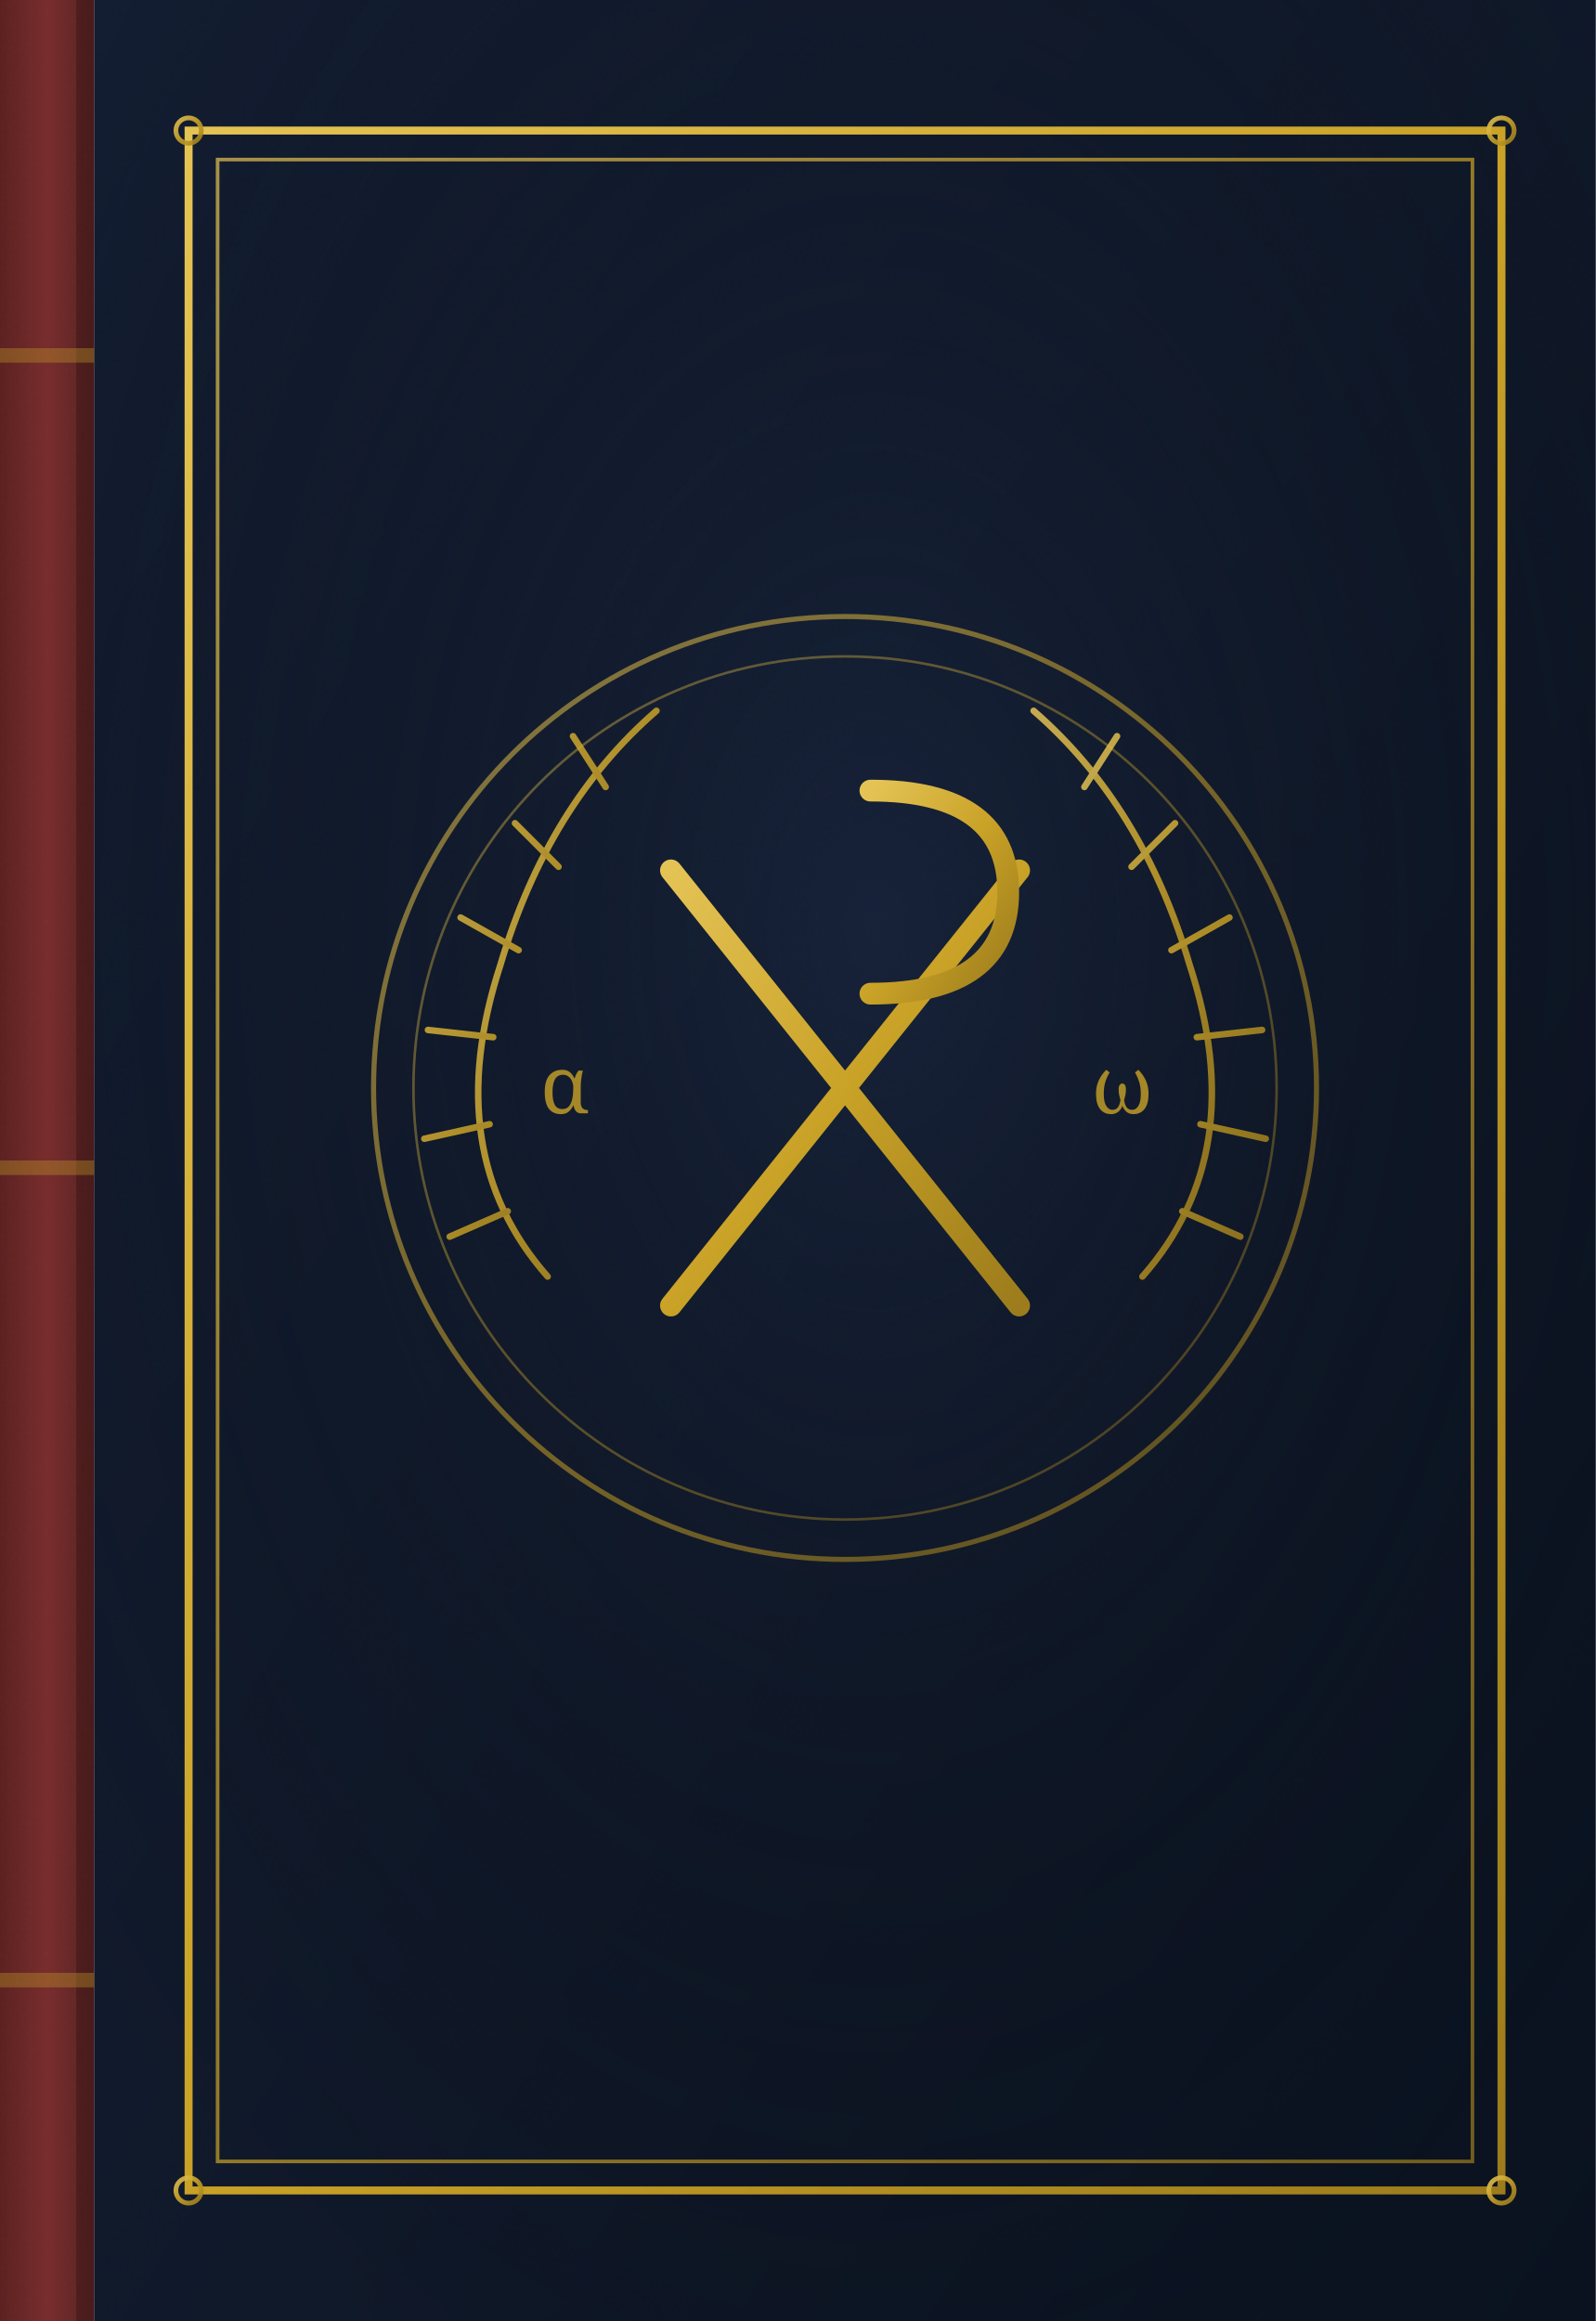
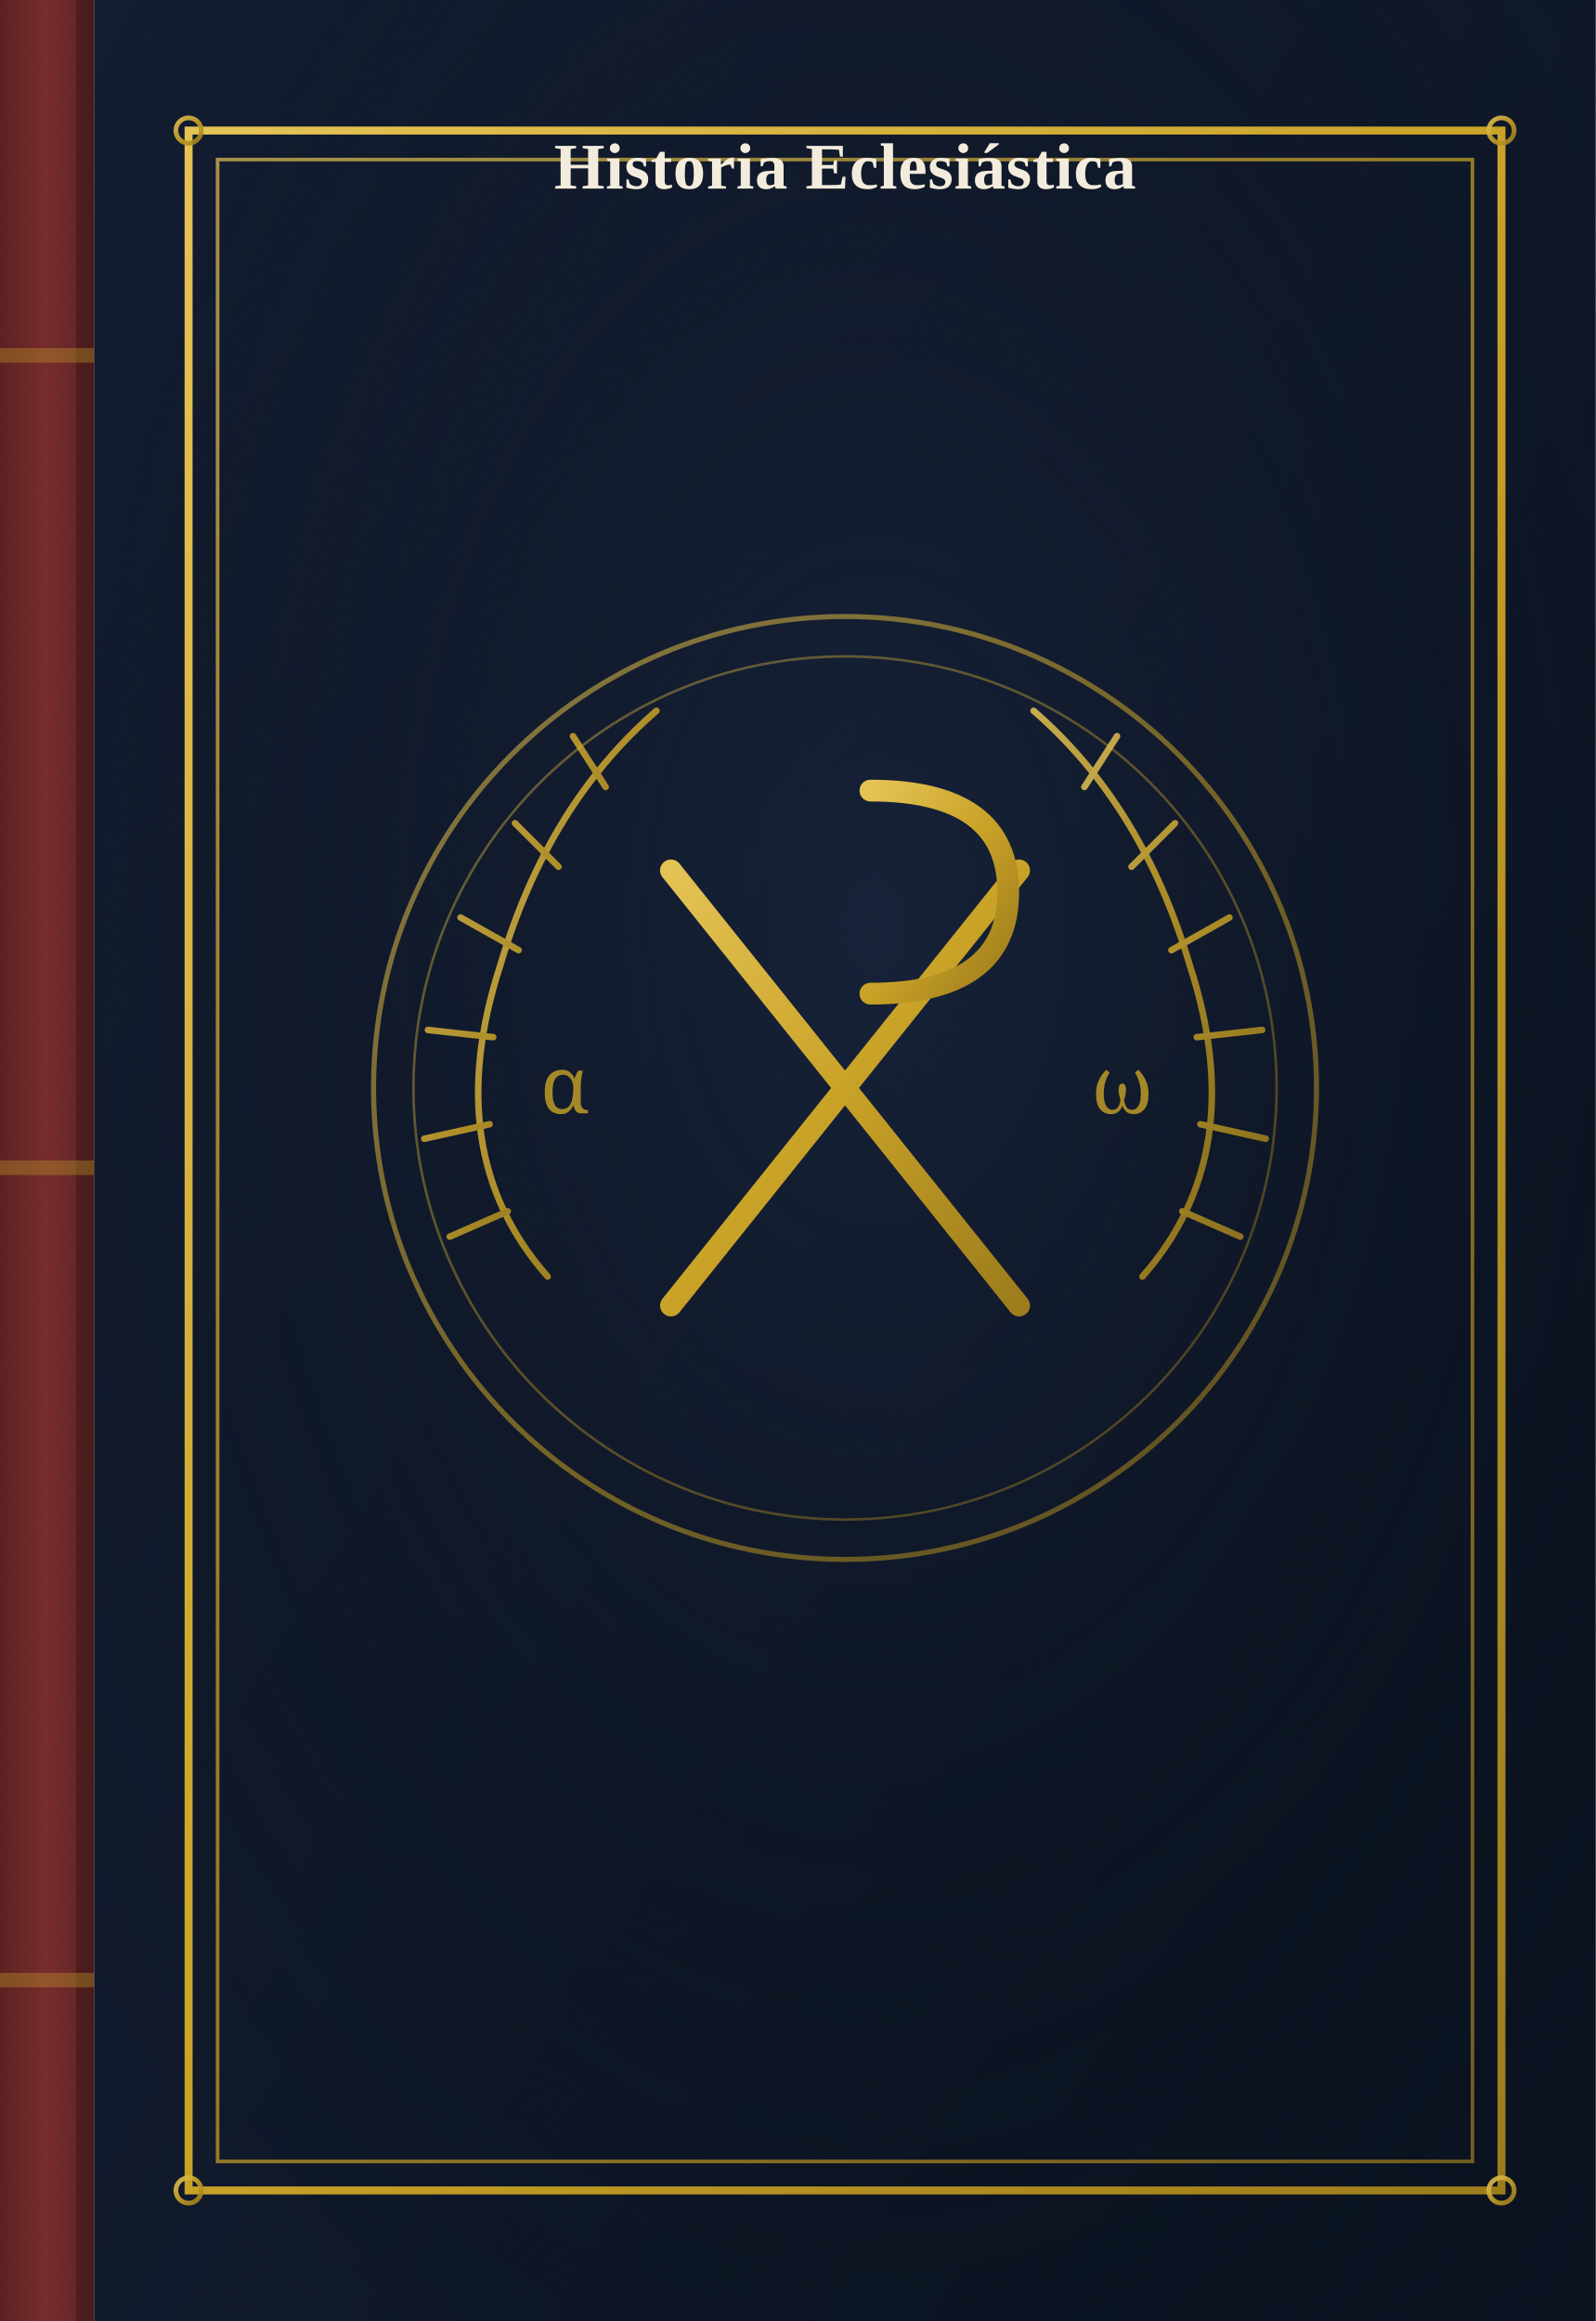
<svg xmlns="http://www.w3.org/2000/svg" width="440" height="640" viewBox="0 0 440 640">
  <defs>
    <linearGradient id="coverGrad" x1="0%" y1="0%" x2="100%" y2="100%">
      <stop offset="0%" stop-color="#141F35" />
      <stop offset="55%" stop-color="#10192B" />
      <stop offset="100%" stop-color="#0A1220" />
    </linearGradient>
    <radialGradient id="vignette" cx="52%" cy="40%" r="70%">
      <stop offset="0%" stop-color="#1C2A45" stop-opacity="0.55" />
      <stop offset="100%" stop-color="#000000" stop-opacity="0" />
    </radialGradient>
    <linearGradient id="spineGrad" x1="0%" y1="0%" x2="100%" y2="0%">
      <stop offset="0%" stop-color="#5E2222" />
      <stop offset="50%" stop-color="#7A2E2E" />
      <stop offset="100%" stop-color="#5A2424" />
    </linearGradient>
    <linearGradient id="goldLine" x1="0%" y1="0%" x2="100%" y2="100%">
      <stop offset="0%" stop-color="#E4C355" />
      <stop offset="50%" stop-color="#C9A227" />
      <stop offset="100%" stop-color="#9C7C1C" />
    </linearGradient>
    <filter id="softGrain">
      <feTurbulence type="fractalNoise" baseFrequency="0.9" numOctaves="2" result="noise" />
      <feColorMatrix in="noise" type="matrix" values="0 0 0 0 0  0 0 0 0 0  0 0 0 0 0  0 0 0 0.03 0" />
    </filter>
  </defs>
  <rect x="0" y="0" width="26" height="640" fill="url(#spineGrad)" />
  <rect x="21" y="0" width="5" height="640" fill="#3A1414" opacity="0.5" />
  <rect x="0" y="96" width="26" height="4" fill="#C9A227" opacity="0.35" />
  <rect x="0" y="320" width="26" height="4" fill="#C9A227" opacity="0.35" />
  <rect x="0" y="544" width="26" height="4" fill="#C9A227" opacity="0.35" />
  <rect x="26" y="0" width="414" height="640" fill="url(#coverGrad)" />
  <rect x="26" y="0" width="414" height="640" fill="url(#vignette)" />
  <rect x="26" y="0" width="414" height="640" filter="url(#softGrain)" />
  <rect x="52" y="36" width="362" height="568" fill="none" stroke="url(#goldLine)" stroke-width="2.2" />
  <rect x="60" y="44" width="346" height="552" fill="none" stroke="url(#goldLine)" stroke-width="1" opacity="0.7" />
  <g stroke="url(#goldLine)" stroke-width="1.3" fill="none" opacity="0.9">
    <circle cx="52" cy="36" r="3.5" />
    <circle cx="414" cy="36" r="3.5" />
    <circle cx="52" cy="604" r="3.5" />
    <circle cx="414" cy="604" r="3.5" />
  </g>
+   <text x="233" y="52" text-anchor="middle" fill="#F3ECDC" font-family="Georgia, 'Times New Roman', serif" font-size="18" font-weight="700" letter-spacing="0.2">
+     <tspan x="233" dy="0">Historia Eclesiástica</tspan>
+   </text>
+   <line x1="80" y1="68" x2="386" y2="68" stroke="url(#goldLine)" stroke-width="0.8" opacity="0.45" />
  <g transform="translate(233,300)">
    <circle r="130" fill="none" stroke="url(#goldLine)" stroke-width="1.4" opacity="0.55" />
    <circle r="119" fill="none" stroke="url(#goldLine)" stroke-width="0.7" opacity="0.4" />
    <g stroke="url(#goldLine)" stroke-width="1.8" fill="none" opacity="0.85" stroke-linecap="round">
      <path d="M -82 52 Q -112 18 -95 -34 Q -82 -78 -52 -104" />
      <path d="M 82 52 Q 112 18 95 -34 Q 82 -78 52 -104" />
      <path d="M -93 34 l -16 7 M -98 10 l -18 4 M -97 -14 l -18 -2 M -90 -38 l -16 -9 M -79 -61 l -12 -12 M -66 -83 l -9 -14" />
      <path d="M 93 34 l 16 7 M 98 10 l 18 4 M 97 -14 l 18 -2 M 90 -38 l 16 -9 M 79 -61 l 12 -12 M 66 -83 l 9 -14" />
    </g>
    <g stroke="url(#goldLine)" stroke-width="6" fill="none" stroke-linecap="round">
      <path d="M -48 -60 L 48 60" />
      <path d="M 48 -60 L -48 60" />
      <path d="M 7 -82 L 7 65" />
      <path d="M 7 -82 Q 45 -82 45 -54 Q 45 -26 7 -26" stroke-width="6" />
    </g>
    <text x="-84" y="7" font-family="Georgia, serif" font-size="22" fill="#C9A227" opacity="0.8">α</text>
    <text x="68" y="7" font-family="Georgia, serif" font-size="22" fill="#C9A227" opacity="0.8">ω</text>
  </g>
  <line x1="120" y1="500" x2="346" y2="500" stroke="url(#goldLine)" stroke-width="1" opacity="0.4" />
</svg>
